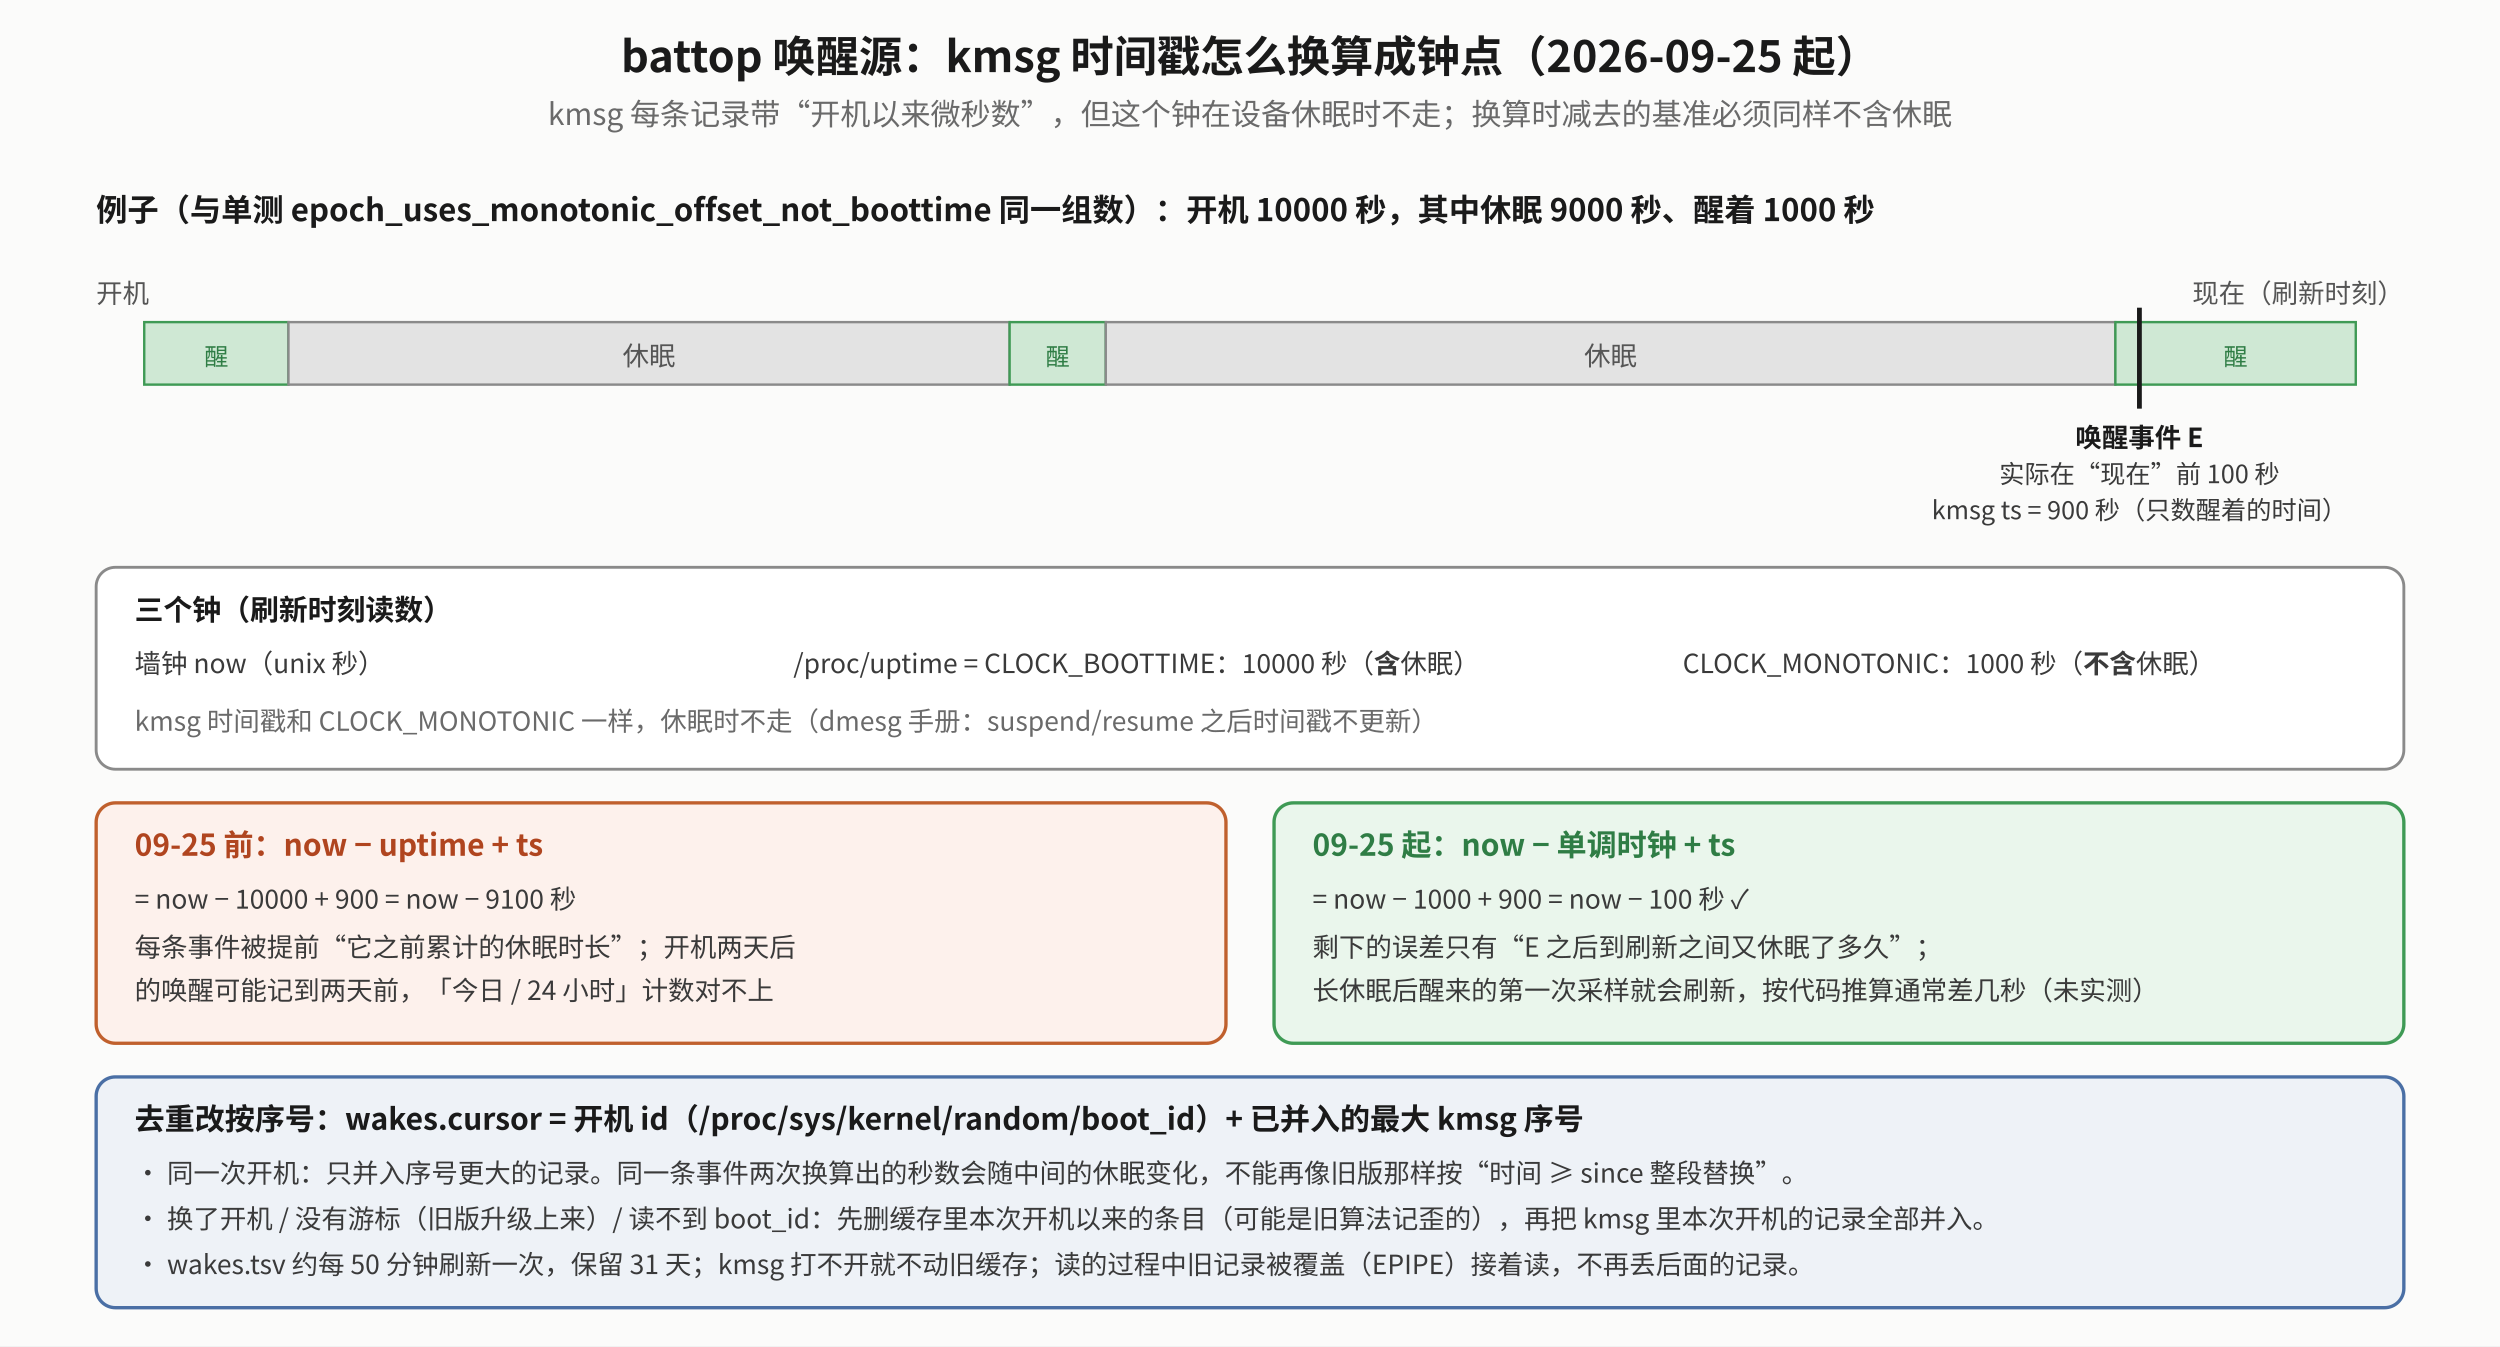
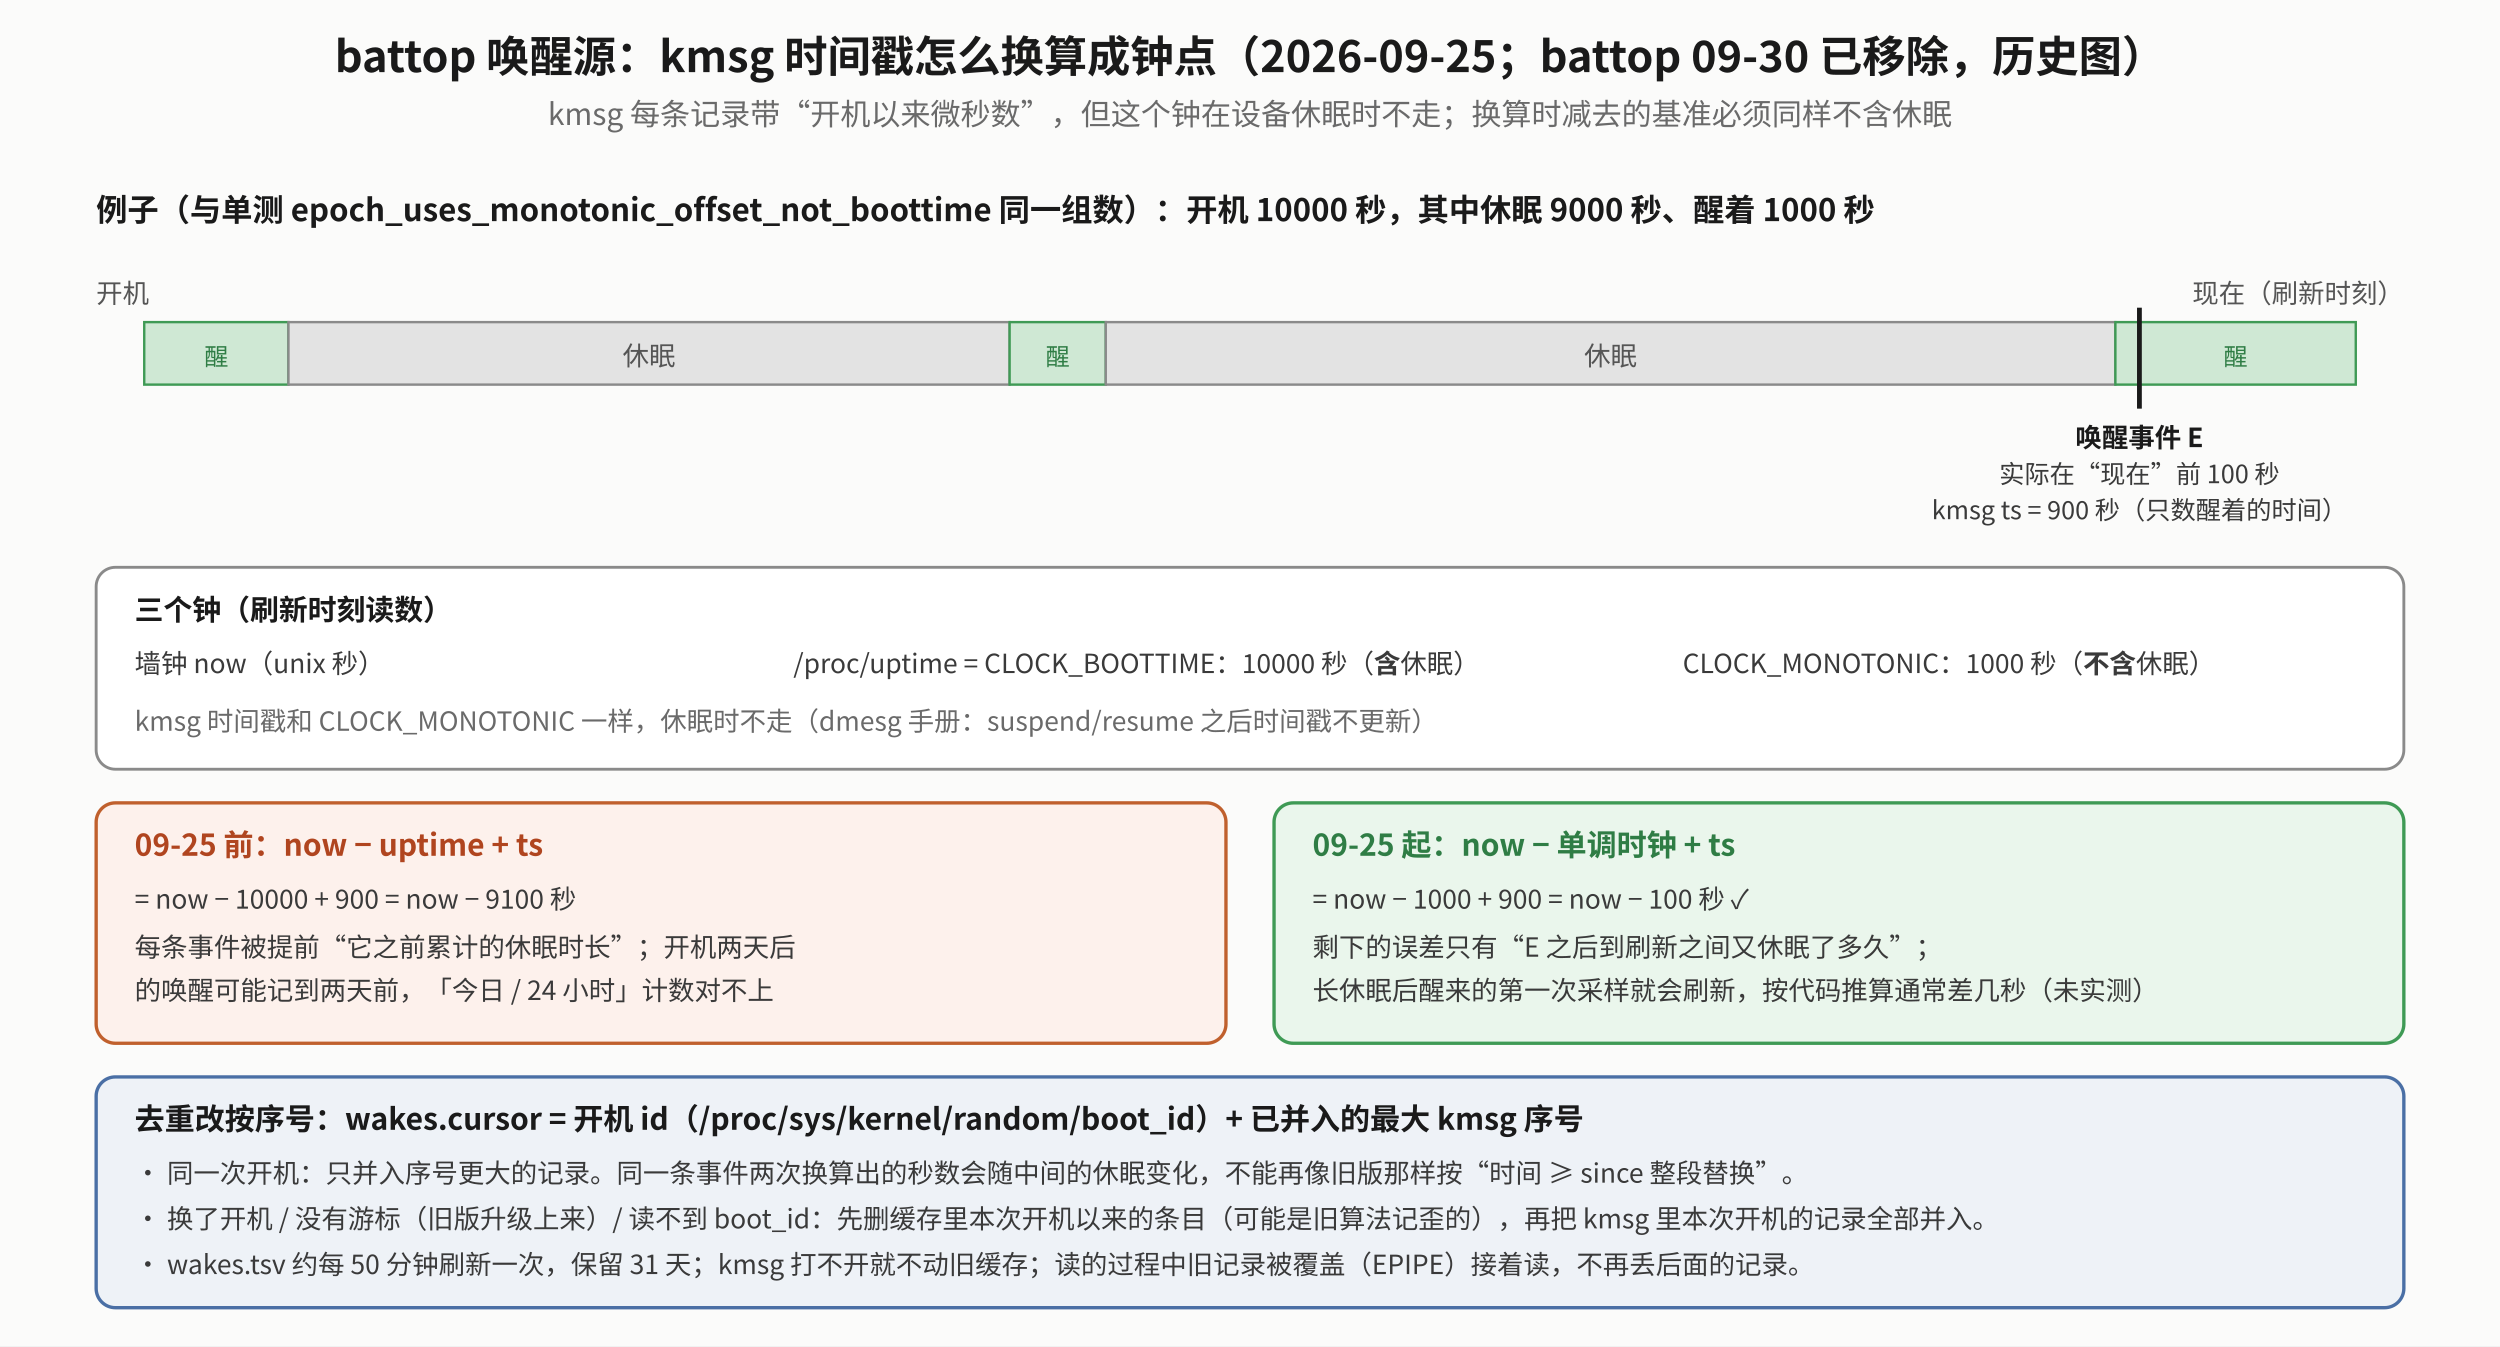
<svg xmlns="http://www.w3.org/2000/svg" viewBox="0 0 1040 560" font-family="Noto Sans CJK SC, sans-serif">
  <defs>
    <marker id="mk" viewBox="0 0 10 10" refX="9" refY="5" markerWidth="7" markerHeight="7" orient="auto-start-reverse">
      <path d="M0,0 L10,5 L0,10 z" fill="#555" />
    </marker>
    <marker id="mr" viewBox="0 0 10 10" refX="9" refY="5" markerWidth="7" markerHeight="7" orient="auto-start-reverse">
      <path d="M0,0 L10,5 L0,10 z" fill="#b0451f" />
    </marker>
    <marker id="mg" viewBox="0 0 10 10" refX="9" refY="5" markerWidth="7" markerHeight="7" orient="auto-start-reverse">
      <path d="M0,0 L10,5 L0,10 z" fill="#2f7d45" />
    </marker>
  </defs>
  <rect x="0" y="0" width="1040" height="560" fill="#fbfbfa" />
-   <text x="520" y="30" text-anchor="middle" font-size="18" font-weight="bold" fill="#1a1a1a">battop 唤醒源：kmsg 时间戳怎么换算成钟点（2026-09-25 起）</text>
+   <text x="520" y="30" text-anchor="middle" font-size="18" font-weight="bold" fill="#1a1a1a">battop 唤醒源：kmsg 时间戳怎么换算成钟点（2026-09-25；battop 09-30 已移除，历史图）</text>
  <text x="520" y="52" text-anchor="middle" font-size="12.5" fill="#6a6a6a">kmsg 每条记录带“开机以来微秒数”，但这个钟在设备休眠时不走；换算时减去的基准必须同样不含休眠</text>
  <text x="40" y="92" font-size="13" font-weight="bold" fill="#1a1a1a">例子（与单测 epoch_uses_monotonic_offset_not_boottime 同一组数）：开机 10000 秒，其中休眠 9000 秒、醒着 1000 秒</text>
  <text x="40" y="126" font-size="11" fill="#555">开机</text>
  <text x="1000" y="126" text-anchor="end" font-size="11" fill="#555">现在（刷新时刻）</text>
  <rect x="60" y="134" width="60" height="26" fill="#cfe8d4" stroke="#3f9a55" />
  <rect x="120" y="134" width="300" height="26" fill="#e3e3e3" stroke="#8a8a8a" />
  <rect x="420" y="134" width="40" height="26" fill="#cfe8d4" stroke="#3f9a55" />
  <rect x="460" y="134" width="420" height="26" fill="#e3e3e3" stroke="#8a8a8a" />
  <rect x="880" y="134" width="100" height="26" fill="#cfe8d4" stroke="#3f9a55" />
  <text x="270" y="152" text-anchor="middle" font-size="11" fill="#555">休眠</text>
  <text x="670" y="152" text-anchor="middle" font-size="11" fill="#555">休眠</text>
  <text x="90" y="152" text-anchor="middle" font-size="10" fill="#2f7d45">醒</text>
  <text x="440" y="152" text-anchor="middle" font-size="10" fill="#2f7d45">醒</text>
  <text x="930" y="152" text-anchor="middle" font-size="10" fill="#2f7d45">醒</text>
  <line x1="890" y1="128" x2="890" y2="170" stroke="#1a1a1a" stroke-width="2" />
  <text x="890" y="186" text-anchor="middle" font-size="11" font-weight="bold" fill="#1a1a1a">唤醒事件 E</text>
  <text x="890" y="201" text-anchor="middle" font-size="10.5" fill="#3a3a3a">实际在“现在”前 100 秒</text>
  <text x="890" y="216" text-anchor="middle" font-size="10.5" fill="#3a3a3a">kmsg ts = 900 秒（只数醒着的时间）</text>
  <rect x="40" y="236" width="960" height="84" rx="8" fill="#ffffff" stroke="#8a8a8a" stroke-width="1.2" />
  <text x="56" y="258" font-size="12" font-weight="bold" fill="#1a1a1a">三个钟（刷新时刻读数）</text>
  <text x="56" y="280" font-size="11" fill="#3a3a3a">墙钟 now（unix 秒）</text>
  <text x="330" y="280" font-size="11" fill="#3a3a3a">/proc/uptime = CLOCK_BOOTTIME：10000 秒（<tspan font-weight="bold">含</tspan>休眠）</text>
  <text x="700" y="280" font-size="11" fill="#3a3a3a">CLOCK_MONOTONIC：1000 秒（<tspan font-weight="bold">不含</tspan>休眠）</text>
  <text x="56" y="304" font-size="11" fill="#6a6a6a">kmsg 时间戳和 CLOCK_MONOTONIC 一样，休眠时不走（dmesg 手册：suspend/resume 之后时间戳不更新）</text>
  <rect x="40" y="334" width="470" height="100" rx="8" fill="#fdf1ec" stroke="#c0602d" stroke-width="1.4" />
  <text x="56" y="356" font-size="12.5" font-weight="bold" fill="#b0451f">09-25 前：now − uptime + ts</text>
  <text x="56" y="378" font-size="11" fill="#3a3a3a">= now − 10000 + 900 = now − 9100 秒</text>
  <text x="56" y="398" font-size="11" fill="#3a3a3a">每条事件被提前“它之前累计的休眠时长”；开机两天后</text>
  <text x="56" y="416" font-size="11" fill="#3a3a3a">的唤醒可能记到两天前，「今日 / 24 小时」计数对不上</text>
  <rect x="530" y="334" width="470" height="100" rx="8" fill="#eaf6ec" stroke="#3f9a55" stroke-width="1.4" />
  <text x="546" y="356" font-size="12.5" font-weight="bold" fill="#2f7d45">09-25 起：now − 单调时钟 + ts</text>
  <text x="546" y="378" font-size="11" fill="#3a3a3a">= now − 1000 + 900 = now − 100 秒 ✓</text>
  <text x="546" y="398" font-size="11" fill="#3a3a3a">剩下的误差只有“E 之后到刷新之间又休眠了多久”；</text>
  <text x="546" y="416" font-size="11" fill="#3a3a3a">长休眠后醒来的第一次采样就会刷新，按代码推算通常差几秒（未实测）</text>
  <rect x="40" y="448" width="960" height="96" rx="8" fill="#eef2f7" stroke="#4a6fa5" stroke-width="1.4" />
  <text x="56" y="470" font-size="12.5" font-weight="bold" fill="#1a1a1a">去重改按序号：wakes.cursor = 开机 id（/proc/sys/kernel/random/boot_id）+ 已并入的最大 kmsg 序号</text>
  <text x="56" y="492" font-size="11" fill="#3a3a3a">· 同一次开机：只并入序号更大的记录。同一条事件两次换算出的秒数会随中间的休眠变化，不能再像旧版那样按“时间 ≥ since 整段替换”。</text>
  <text x="56" y="511" font-size="11" fill="#3a3a3a">· 换了开机 / 没有游标（旧版升级上来）/ 读不到 boot_id：先删缓存里本次开机以来的条目（可能是旧算法记歪的），再把 kmsg 里本次开机的记录全部并入。</text>
  <text x="56" y="530" font-size="11" fill="#3a3a3a">· wakes.tsv 约每 50 分钟刷新一次，保留 31 天；kmsg 打不开就不动旧缓存；读的过程中旧记录被覆盖（EPIPE）接着读，不再丢后面的记录。</text>
</svg>
